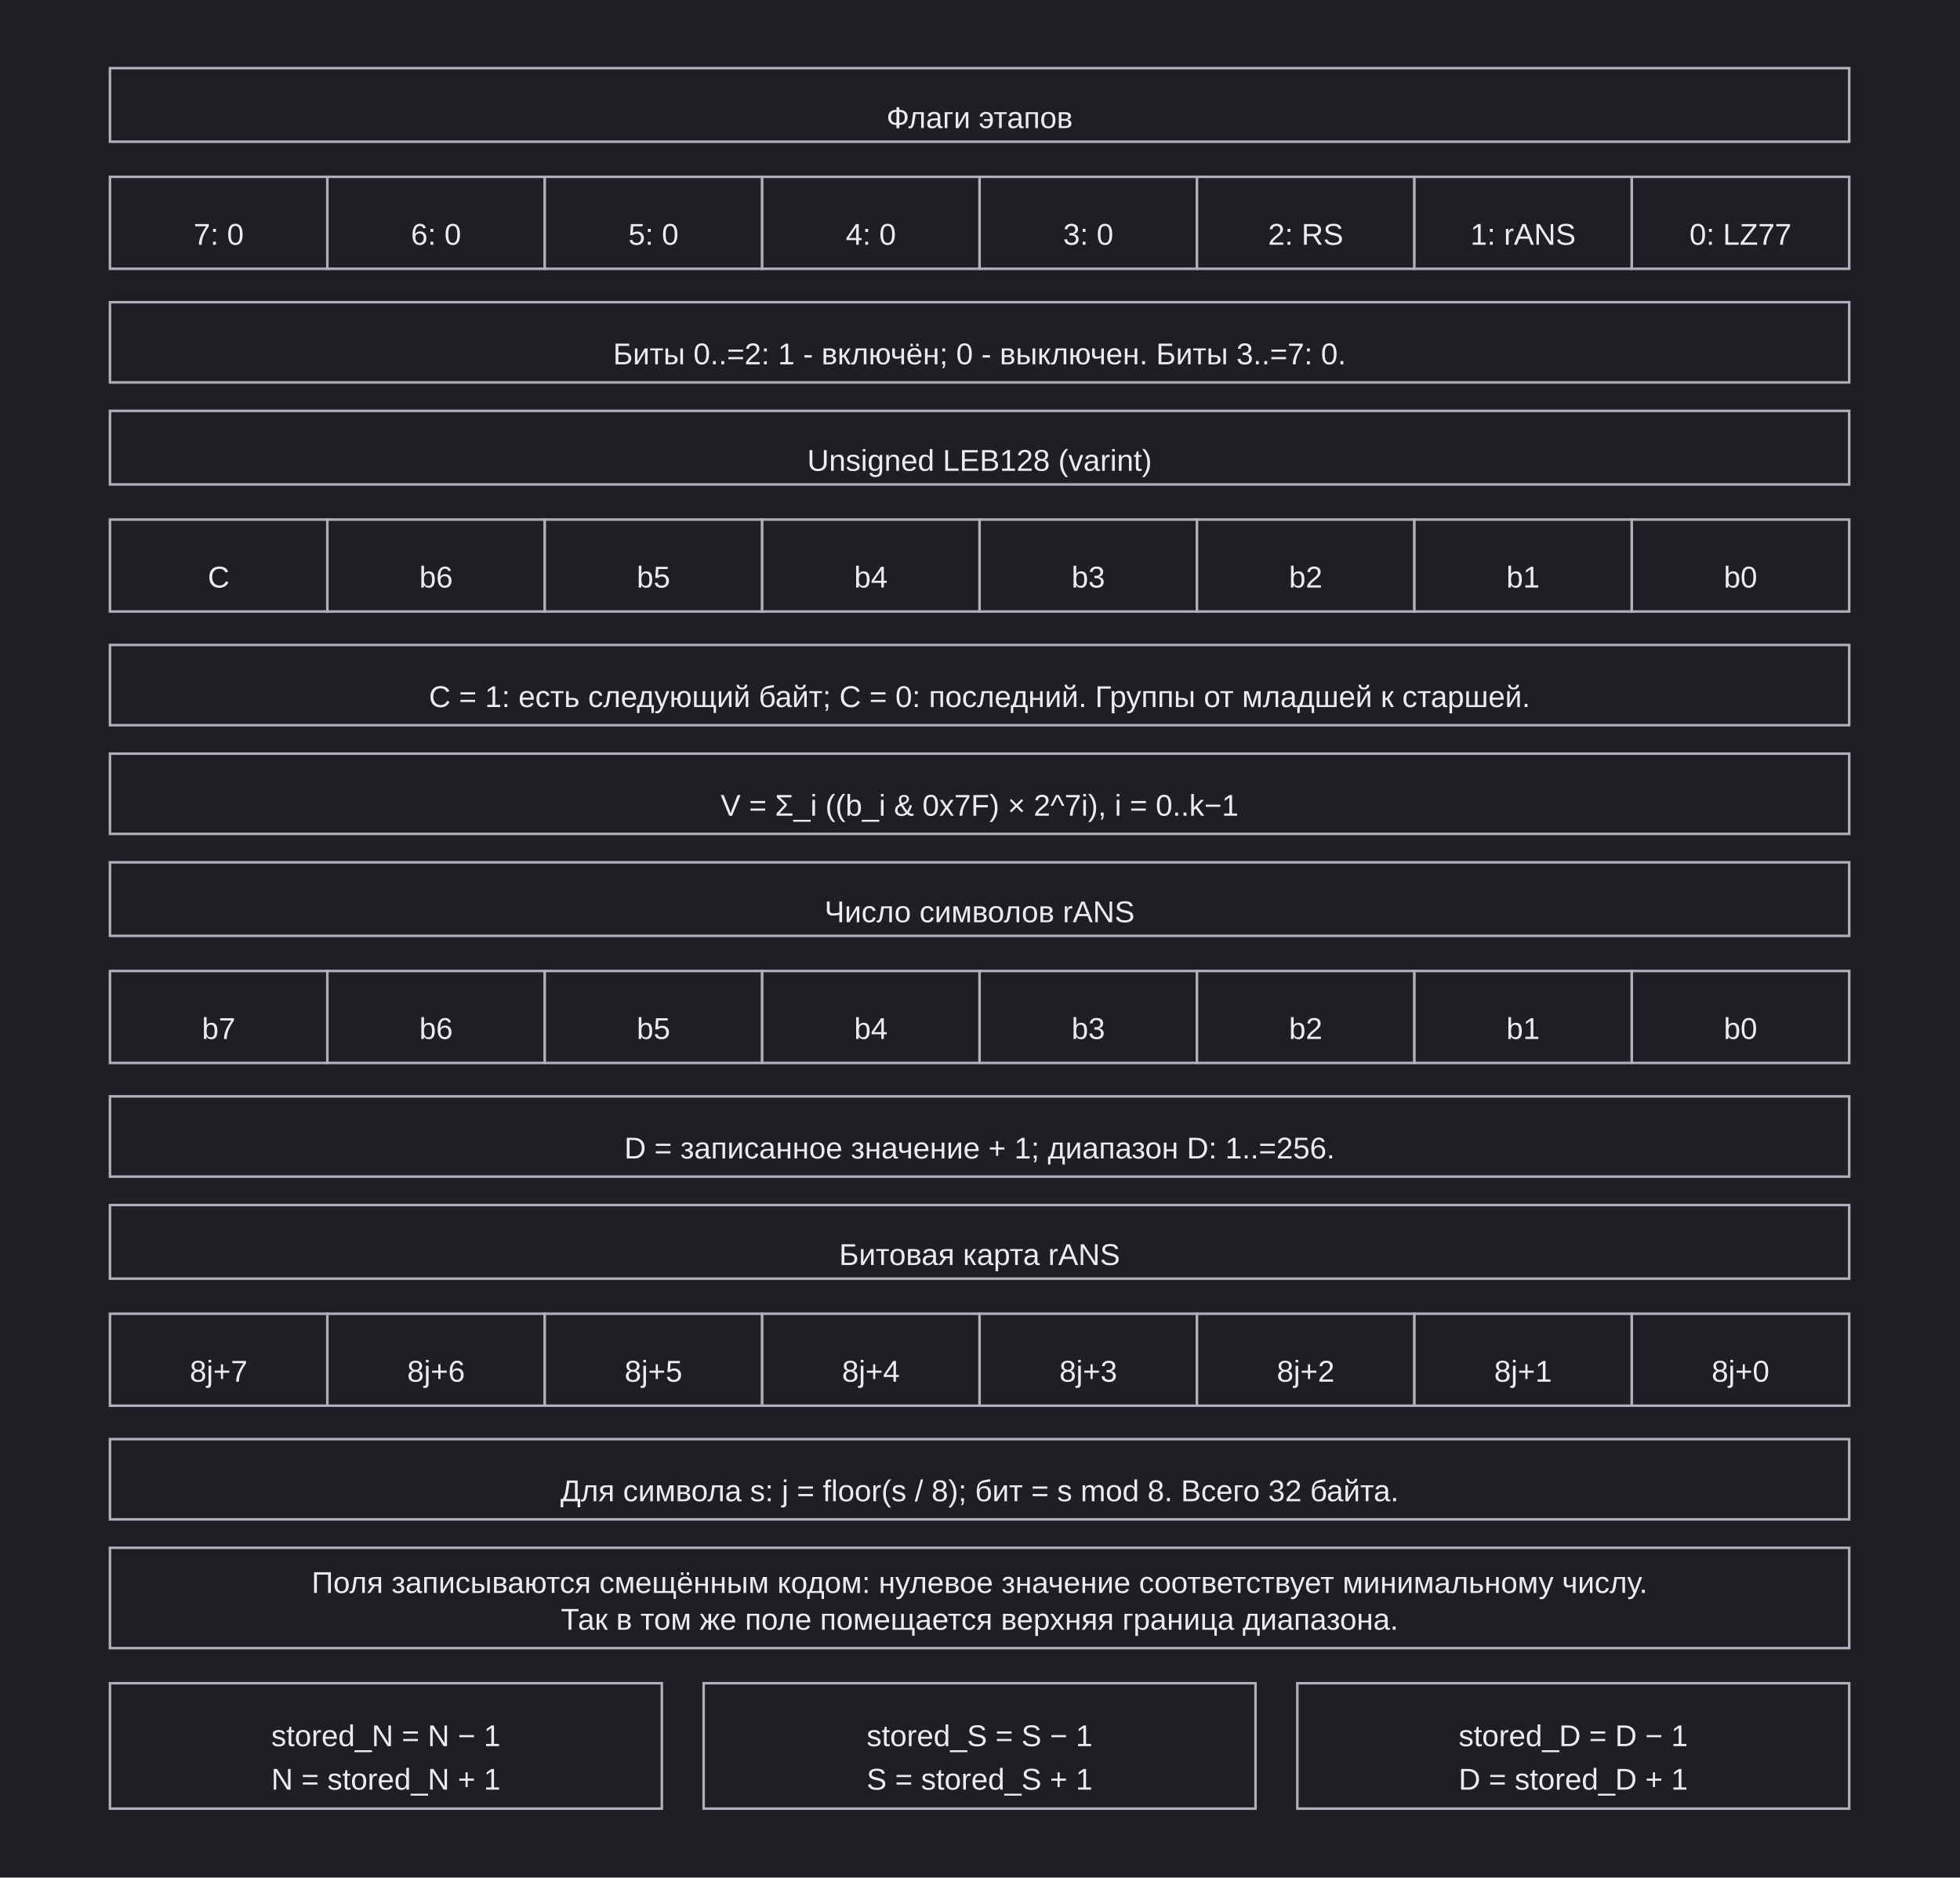
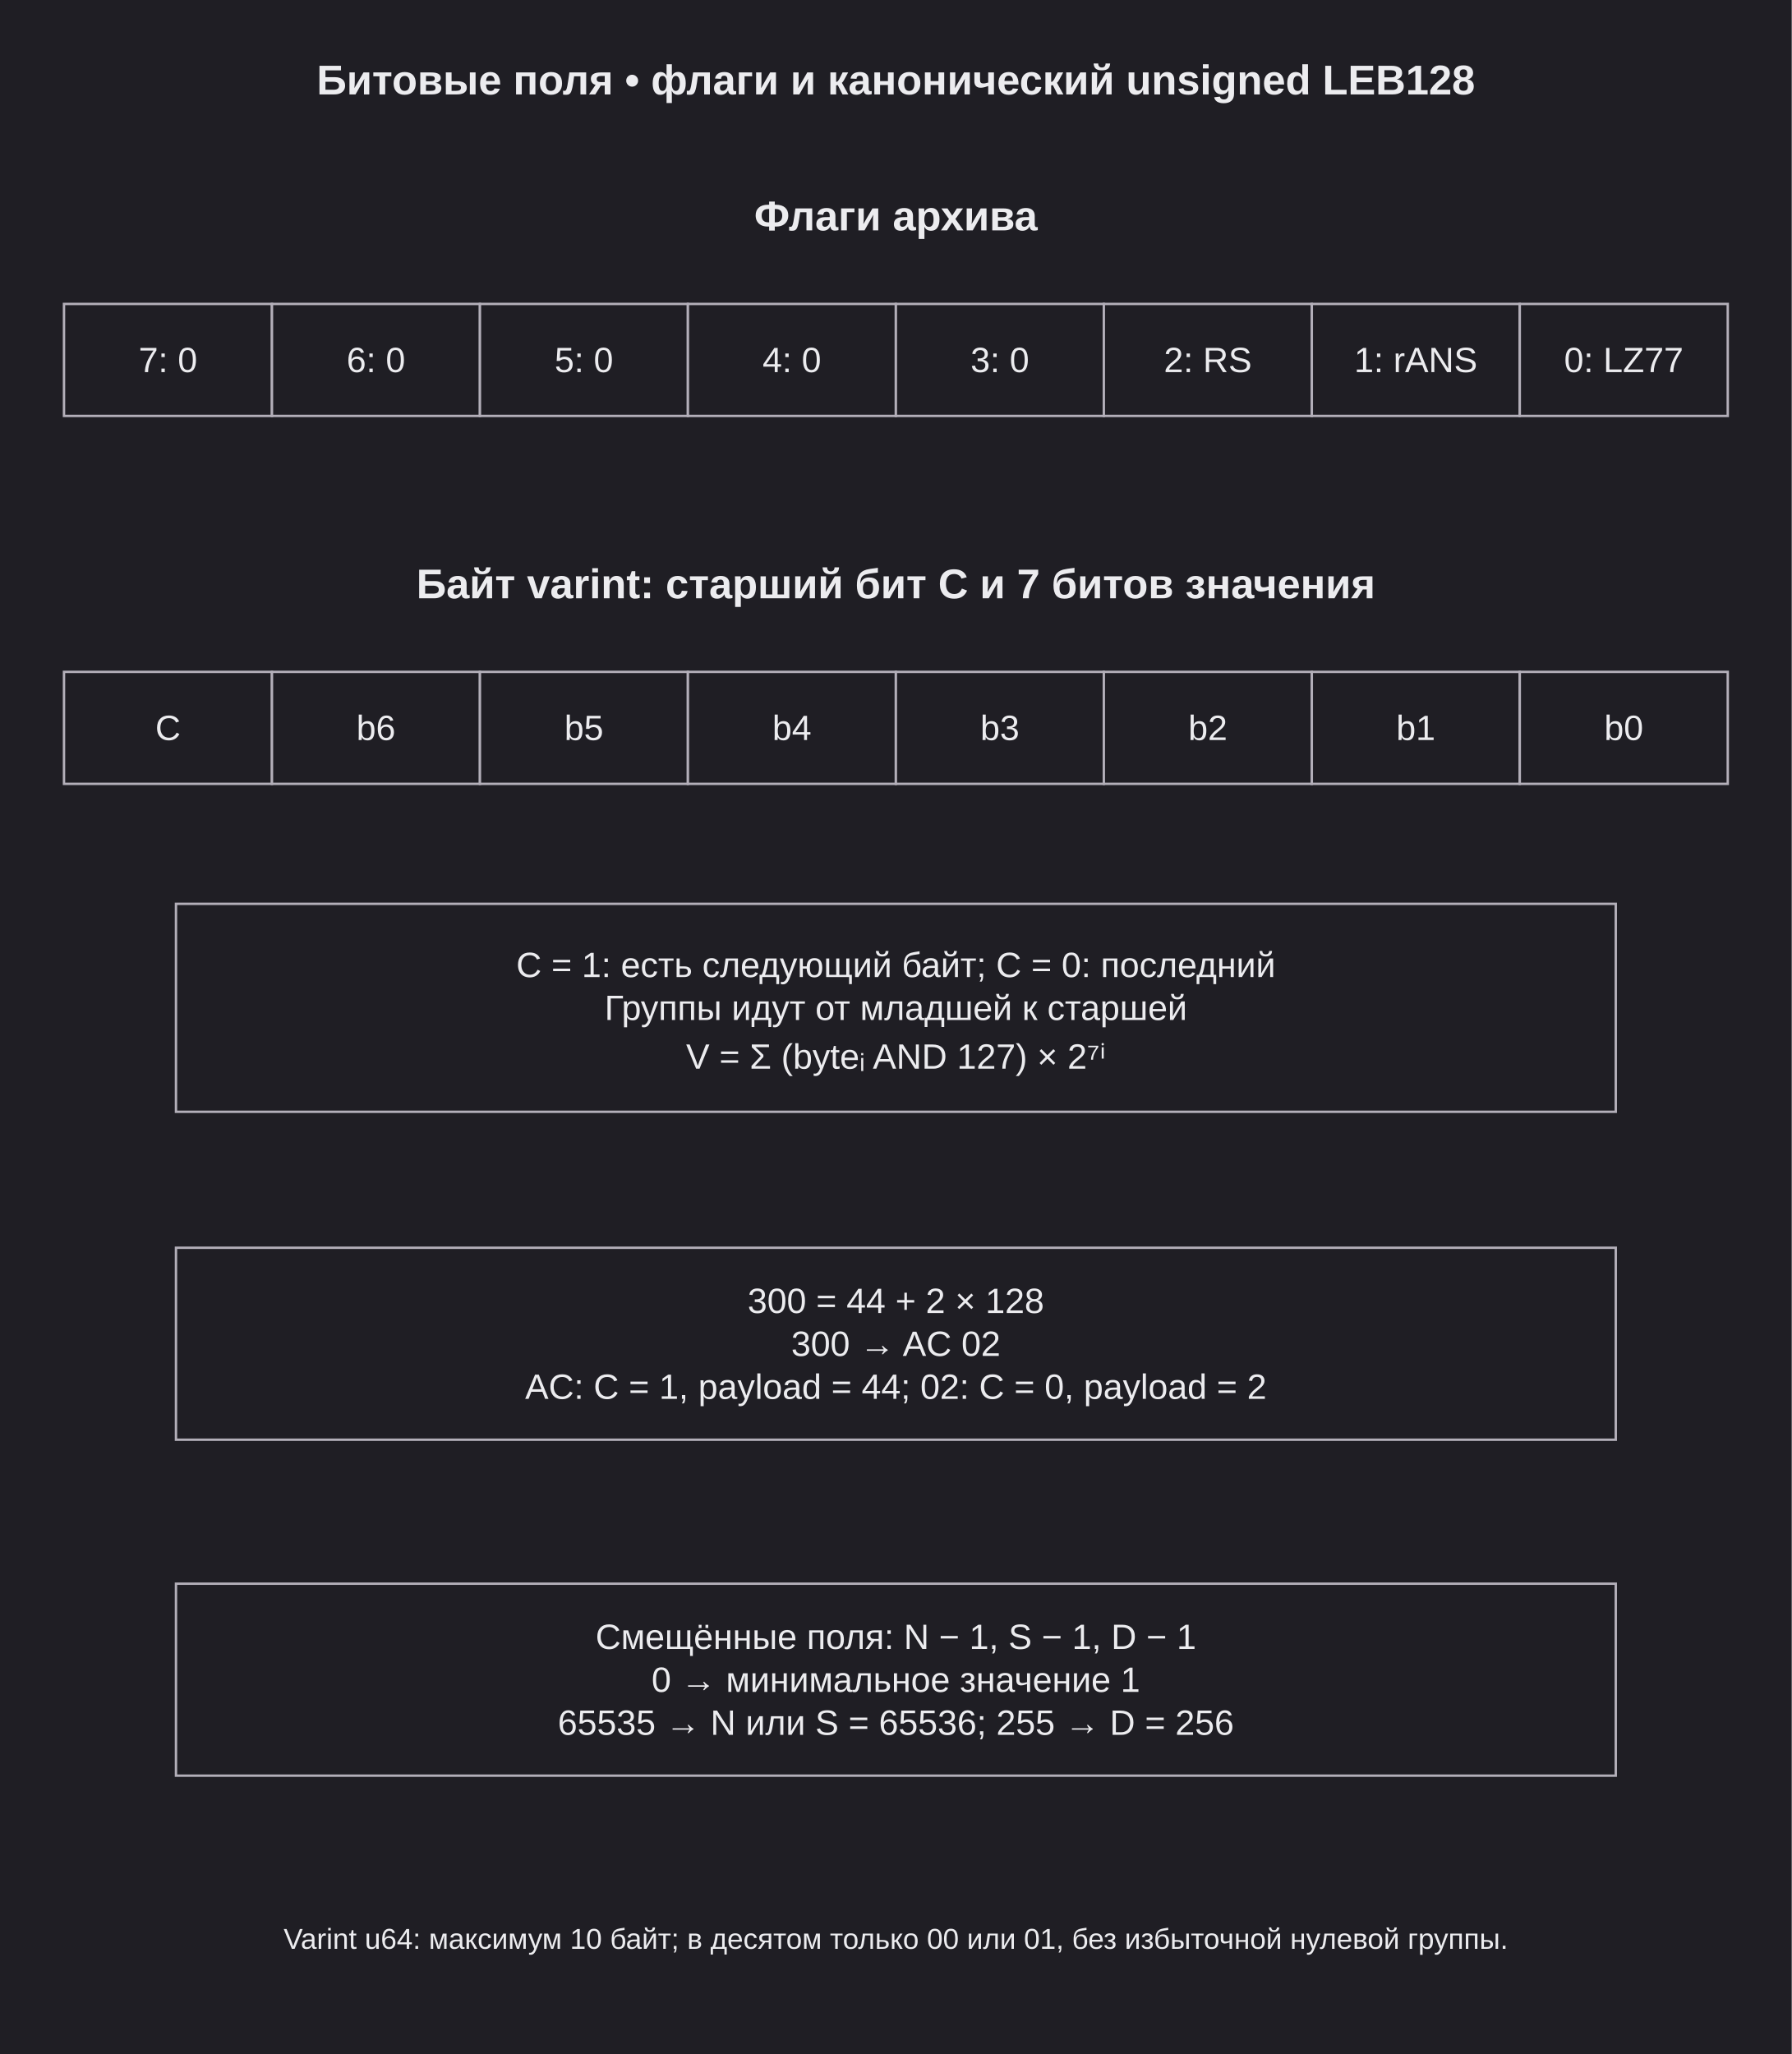
- <svg xmlns="http://www.w3.org/2000/svg" width="1172" height="1123" viewBox="0 0 1172 1123">
-   <defs />
+ <svg xmlns="http://www.w3.org/2000/svg" width="1120" height="1284" viewBox="0 0 1120 1284" role="img">
+   <defs>
+     <marker id="arrow" viewBox="0 0 10 10" refX="10" refY="5" markerWidth="8" markerHeight="8" orient="auto-start-reverse">
+       <path d="M 0 0 L 10 5 L 0 10 Z" fill="#b3afb9" />
+     </marker>
+   </defs>
  <rect width="100%" height="100%" fill="#1f1e24" />
-   <rect x="65.75" y="40.75" width="1040" height="44" fill="#1f1e24" stroke="#b3afb9" stroke-width="1.5" pointer-events="none" />
-   <rect x="65.75" y="105.75" width="130" height="55" fill="#1f1e24" stroke="#b3afb9" stroke-width="1.5" pointer-events="none" />
-   <rect x="195.75" y="105.75" width="130" height="55" fill="#1f1e24" stroke="#b3afb9" stroke-width="1.5" pointer-events="none" />
-   <rect x="325.75" y="105.75" width="130" height="55" fill="#1f1e24" stroke="#b3afb9" stroke-width="1.5" pointer-events="none" />
-   <rect x="455.75" y="105.75" width="130" height="55" fill="#1f1e24" stroke="#b3afb9" stroke-width="1.5" pointer-events="none" />
-   <rect x="585.75" y="105.75" width="130" height="55" fill="#1f1e24" stroke="#b3afb9" stroke-width="1.5" pointer-events="none" />
-   <rect x="715.75" y="105.75" width="130" height="55" fill="#1f1e24" stroke="#b3afb9" stroke-width="1.5" pointer-events="none" />
-   <rect x="845.75" y="105.75" width="130" height="55" fill="#1f1e24" stroke="#b3afb9" stroke-width="1.5" pointer-events="none" />
-   <rect x="975.75" y="105.75" width="130" height="55" fill="#1f1e24" stroke="#b3afb9" stroke-width="1.5" pointer-events="none" />
-   <rect x="65.75" y="180.75" width="1040" height="48" fill="#1f1e24" stroke="#b3afb9" stroke-width="1.5" pointer-events="none" />
-   <rect x="65.75" y="245.75" width="1040" height="44" fill="#1f1e24" stroke="#b3afb9" stroke-width="1.5" pointer-events="none" />
-   <rect x="65.75" y="310.75" width="130" height="55" fill="#1f1e24" stroke="#b3afb9" stroke-width="1.5" pointer-events="none" />
-   <rect x="195.75" y="310.75" width="130" height="55" fill="#1f1e24" stroke="#b3afb9" stroke-width="1.5" pointer-events="none" />
-   <rect x="325.75" y="310.75" width="130" height="55" fill="#1f1e24" stroke="#b3afb9" stroke-width="1.5" pointer-events="none" />
-   <rect x="455.75" y="310.75" width="130" height="55" fill="#1f1e24" stroke="#b3afb9" stroke-width="1.5" pointer-events="none" />
-   <rect x="585.75" y="310.75" width="130" height="55" fill="#1f1e24" stroke="#b3afb9" stroke-width="1.5" pointer-events="none" />
-   <rect x="715.75" y="310.75" width="130" height="55" fill="#1f1e24" stroke="#b3afb9" stroke-width="1.5" pointer-events="none" />
-   <rect x="845.75" y="310.75" width="130" height="55" fill="#1f1e24" stroke="#b3afb9" stroke-width="1.5" pointer-events="none" />
-   <rect x="975.75" y="310.75" width="130" height="55" fill="#1f1e24" stroke="#b3afb9" stroke-width="1.5" pointer-events="none" />
-   <rect x="65.75" y="385.75" width="1040" height="48" fill="#1f1e24" stroke="#b3afb9" stroke-width="1.5" pointer-events="none" />
-   <rect x="65.75" y="450.75" width="1040" height="48" fill="#1f1e24" stroke="#b3afb9" stroke-width="1.5" pointer-events="none" />
-   <rect x="65.75" y="515.75" width="1040" height="44" fill="#1f1e24" stroke="#b3afb9" stroke-width="1.5" pointer-events="none" />
-   <rect x="65.75" y="580.75" width="130" height="55" fill="#1f1e24" stroke="#b3afb9" stroke-width="1.5" pointer-events="none" />
-   <rect x="195.75" y="580.75" width="130" height="55" fill="#1f1e24" stroke="#b3afb9" stroke-width="1.5" pointer-events="none" />
-   <rect x="325.75" y="580.75" width="130" height="55" fill="#1f1e24" stroke="#b3afb9" stroke-width="1.5" pointer-events="none" />
-   <rect x="455.75" y="580.75" width="130" height="55" fill="#1f1e24" stroke="#b3afb9" stroke-width="1.5" pointer-events="none" />
-   <rect x="585.75" y="580.75" width="130" height="55" fill="#1f1e24" stroke="#b3afb9" stroke-width="1.5" pointer-events="none" />
-   <rect x="715.75" y="580.75" width="130" height="55" fill="#1f1e24" stroke="#b3afb9" stroke-width="1.5" pointer-events="none" />
-   <rect x="845.75" y="580.75" width="130" height="55" fill="#1f1e24" stroke="#b3afb9" stroke-width="1.5" pointer-events="none" />
-   <rect x="975.75" y="580.75" width="130" height="55" fill="#1f1e24" stroke="#b3afb9" stroke-width="1.5" pointer-events="none" />
-   <rect x="65.75" y="655.75" width="1040" height="48" fill="#1f1e24" stroke="#b3afb9" stroke-width="1.5" pointer-events="none" />
-   <rect x="65.75" y="720.75" width="1040" height="44" fill="#1f1e24" stroke="#b3afb9" stroke-width="1.5" pointer-events="none" />
-   <rect x="65.75" y="785.75" width="130" height="55" fill="#1f1e24" stroke="#b3afb9" stroke-width="1.5" pointer-events="none" />
-   <rect x="195.75" y="785.75" width="130" height="55" fill="#1f1e24" stroke="#b3afb9" stroke-width="1.5" pointer-events="none" />
-   <rect x="325.75" y="785.75" width="130" height="55" fill="#1f1e24" stroke="#b3afb9" stroke-width="1.5" pointer-events="none" />
-   <rect x="455.75" y="785.75" width="130" height="55" fill="#1f1e24" stroke="#b3afb9" stroke-width="1.5" pointer-events="none" />
-   <rect x="585.75" y="785.75" width="130" height="55" fill="#1f1e24" stroke="#b3afb9" stroke-width="1.5" pointer-events="none" />
-   <rect x="715.75" y="785.75" width="130" height="55" fill="#1f1e24" stroke="#b3afb9" stroke-width="1.5" pointer-events="none" />
-   <rect x="845.75" y="785.75" width="130" height="55" fill="#1f1e24" stroke="#b3afb9" stroke-width="1.5" pointer-events="none" />
-   <rect x="975.75" y="785.75" width="130" height="55" fill="#1f1e24" stroke="#b3afb9" stroke-width="1.5" pointer-events="none" />
-   <rect x="65.75" y="860.75" width="1040" height="48" fill="#1f1e24" stroke="#b3afb9" stroke-width="1.5" pointer-events="none" />
-   <rect x="65.75" y="925.75" width="1040" height="60" fill="#1f1e24" stroke="#b3afb9" stroke-width="1.5" pointer-events="none" />
-   <rect x="65.75" y="1006.75" width="330" height="75" fill="#1f1e24" stroke="#b3afb9" stroke-width="1.5" pointer-events="none" />
-   <rect x="420.75" y="1006.75" width="330" height="75" fill="#1f1e24" stroke="#b3afb9" stroke-width="1.5" pointer-events="none" />
-   <rect x="775.75" y="1006.75" width="330" height="75" fill="#1f1e24" stroke="#b3afb9" stroke-width="1.5" pointer-events="none" />
-   <g fill="#ececef" font-family="Arial" pointer-events="none" text-anchor="middle" font-size="18px">
-     <text x="585.75" y="76.6">Флаги этапов</text>
-   </g>
-   <g fill="#ececef" font-family="Arial" pointer-events="none" text-anchor="middle" font-size="18px">
-     <text x="130.75" y="146.4">7: 0</text>
-   </g>
-   <g fill="#ececef" font-family="Arial" pointer-events="none" text-anchor="middle" font-size="18px">
-     <text x="260.75" y="146.4">6: 0</text>
-   </g>
-   <g fill="#ececef" font-family="Arial" pointer-events="none" text-anchor="middle" font-size="18px">
-     <text x="390.75" y="146.4">5: 0</text>
-   </g>
-   <g fill="#ececef" font-family="Arial" pointer-events="none" text-anchor="middle" font-size="18px">
-     <text x="520.75" y="146.4">4: 0</text>
-   </g>
-   <g fill="#ececef" font-family="Arial" pointer-events="none" text-anchor="middle" font-size="18px">
-     <text x="650.75" y="146.4">3: 0</text>
-   </g>
-   <g fill="#ececef" font-family="Arial" pointer-events="none" text-anchor="middle" font-size="18px">
-     <text x="780.75" y="146.4">2: RS</text>
-   </g>
-   <g fill="#ececef" font-family="Arial" pointer-events="none" text-anchor="middle" font-size="18px">
-     <text x="910.75" y="146.4">1: rANS</text>
-   </g>
-   <g fill="#ececef" font-family="Arial" pointer-events="none" text-anchor="middle" font-size="18px">
-     <text x="1040.75" y="146.4">0: LZ77</text>
-   </g>
-   <g fill="#ececef" font-family="Arial" pointer-events="none" text-anchor="middle" font-size="18px">
-     <text x="585.75" y="217.9">Биты 0..=2: 1 - включён; 0 - выключен. Биты 3..=7: 0.</text>
-   </g>
-   <g fill="#ececef" font-family="Arial" pointer-events="none" text-anchor="middle" font-size="18px">
-     <text x="585.75" y="281.6">Unsigned LEB128 (varint)</text>
-   </g>
-   <g fill="#ececef" font-family="Arial" pointer-events="none" text-anchor="middle" font-size="18px">
-     <text x="130.75" y="351.4">C</text>
-   </g>
-   <g fill="#ececef" font-family="Arial" pointer-events="none" text-anchor="middle" font-size="18px">
-     <text x="260.75" y="351.4">b6</text>
-   </g>
-   <g fill="#ececef" font-family="Arial" pointer-events="none" text-anchor="middle" font-size="18px">
-     <text x="390.75" y="351.4">b5</text>
-   </g>
-   <g fill="#ececef" font-family="Arial" pointer-events="none" text-anchor="middle" font-size="18px">
-     <text x="520.75" y="351.4">b4</text>
-   </g>
-   <g fill="#ececef" font-family="Arial" pointer-events="none" text-anchor="middle" font-size="18px">
-     <text x="650.75" y="351.4">b3</text>
-   </g>
-   <g fill="#ececef" font-family="Arial" pointer-events="none" text-anchor="middle" font-size="18px">
-     <text x="780.75" y="351.4">b2</text>
-   </g>
-   <g fill="#ececef" font-family="Arial" pointer-events="none" text-anchor="middle" font-size="18px">
-     <text x="910.75" y="351.4">b1</text>
-   </g>
-   <g fill="#ececef" font-family="Arial" pointer-events="none" text-anchor="middle" font-size="18px">
-     <text x="1040.75" y="351.4">b0</text>
-   </g>
-   <g fill="#ececef" font-family="Arial" pointer-events="none" text-anchor="middle" font-size="18px">
-     <text x="585.75" y="422.9">C = 1: есть следующий байт; C = 0: последний. Группы от младшей к старшей.</text>
-   </g>
-   <g fill="#ececef" font-family="Arial" pointer-events="none" text-anchor="middle" font-size="18px">
-     <text x="585.75" y="487.9">V = Σ_i ((b_i &amp; 0x7F) × 2^7i), i = 0..k−1</text>
-   </g>
-   <g fill="#ececef" font-family="Arial" pointer-events="none" text-anchor="middle" font-size="18px">
-     <text x="585.75" y="551.6">Число символов rANS</text>
-   </g>
-   <g fill="#ececef" font-family="Arial" pointer-events="none" text-anchor="middle" font-size="18px">
-     <text x="130.75" y="621.4">b7</text>
-   </g>
-   <g fill="#ececef" font-family="Arial" pointer-events="none" text-anchor="middle" font-size="18px">
-     <text x="260.75" y="621.4">b6</text>
-   </g>
-   <g fill="#ececef" font-family="Arial" pointer-events="none" text-anchor="middle" font-size="18px">
-     <text x="390.75" y="621.4">b5</text>
-   </g>
-   <g fill="#ececef" font-family="Arial" pointer-events="none" text-anchor="middle" font-size="18px">
-     <text x="520.75" y="621.4">b4</text>
-   </g>
-   <g fill="#ececef" font-family="Arial" pointer-events="none" text-anchor="middle" font-size="18px">
-     <text x="650.75" y="621.4">b3</text>
-   </g>
-   <g fill="#ececef" font-family="Arial" pointer-events="none" text-anchor="middle" font-size="18px">
-     <text x="780.75" y="621.4">b2</text>
-   </g>
-   <g fill="#ececef" font-family="Arial" pointer-events="none" text-anchor="middle" font-size="18px">
-     <text x="910.75" y="621.4">b1</text>
-   </g>
-   <g fill="#ececef" font-family="Arial" pointer-events="none" text-anchor="middle" font-size="18px">
-     <text x="1040.75" y="621.4">b0</text>
-   </g>
-   <g fill="#ececef" font-family="Arial" pointer-events="none" text-anchor="middle" font-size="18px">
-     <text x="585.75" y="692.9">D = записанное значение + 1; диапазон D: 1..=256.</text>
-   </g>
-   <g fill="#ececef" font-family="Arial" pointer-events="none" text-anchor="middle" font-size="18px">
-     <text x="585.75" y="756.6">Битовая карта rANS</text>
-   </g>
-   <g fill="#ececef" font-family="Arial" pointer-events="none" text-anchor="middle" font-size="18px">
-     <text x="130.75" y="826.4">8j+7</text>
-   </g>
-   <g fill="#ececef" font-family="Arial" pointer-events="none" text-anchor="middle" font-size="18px">
-     <text x="260.75" y="826.4">8j+6</text>
-   </g>
-   <g fill="#ececef" font-family="Arial" pointer-events="none" text-anchor="middle" font-size="18px">
-     <text x="390.75" y="826.4">8j+5</text>
-   </g>
-   <g fill="#ececef" font-family="Arial" pointer-events="none" text-anchor="middle" font-size="18px">
-     <text x="520.75" y="826.4">8j+4</text>
-   </g>
-   <g fill="#ececef" font-family="Arial" pointer-events="none" text-anchor="middle" font-size="18px">
-     <text x="650.75" y="826.4">8j+3</text>
-   </g>
-   <g fill="#ececef" font-family="Arial" pointer-events="none" text-anchor="middle" font-size="18px">
-     <text x="780.75" y="826.4">8j+2</text>
-   </g>
-   <g fill="#ececef" font-family="Arial" pointer-events="none" text-anchor="middle" font-size="18px">
-     <text x="910.75" y="826.4">8j+1</text>
-   </g>
-   <g fill="#ececef" font-family="Arial" pointer-events="none" text-anchor="middle" font-size="18px">
-     <text x="1040.75" y="826.4">8j+0</text>
-   </g>
-   <g fill="#ececef" font-family="Arial" pointer-events="none" text-anchor="middle" font-size="18px">
-     <text x="585.75" y="897.9">Для символа s: j = floor(s / 8); бит = s mod 8. Всего 32 байта.</text>
-   </g>
-   <g fill="#ececef" font-family="Arial" pointer-events="none" text-anchor="middle" font-size="18px">
-     <text x="585.75" y="952.75">Поля записываются смещённым кодом: нулевое значение соответствует минимальному числу.</text>
-     <text x="585.75" y="974.75">Так в том же поле помещается верхняя граница диапазона.</text>
-   </g>
-   <g fill="#ececef" font-family="Arial" pointer-events="none" text-anchor="middle" font-size="18px">
-     <text x="230.75" y="1044.4">stored_N = N − 1</text>
-   </g>
-   <g fill="#ececef" font-family="Arial" pointer-events="none" text-anchor="middle" font-size="18px">
-     <text x="230.75" y="1070.4">N = stored_N + 1</text>
-   </g>
-   <g fill="#ececef" font-family="Arial" pointer-events="none" text-anchor="middle" font-size="18px">
-     <text x="585.75" y="1044.4">stored_S = S − 1</text>
-   </g>
-   <g fill="#ececef" font-family="Arial" pointer-events="none" text-anchor="middle" font-size="18px">
-     <text x="585.75" y="1070.4">S = stored_S + 1</text>
-   </g>
-   <g fill="#ececef" font-family="Arial" pointer-events="none" text-anchor="middle" font-size="18px">
-     <text x="940.75" y="1044.4">stored_D = D − 1</text>
-   </g>
-   <g fill="#ececef" font-family="Arial" pointer-events="none" text-anchor="middle" font-size="18px">
-     <text x="940.75" y="1070.4">D = stored_D + 1</text>
-   </g>
+   <text x="560" y="50" text-anchor="middle" dominant-baseline="central" font-family="Arial, sans-serif" font-size="26" fill="#ececef" font-weight="700">Битовые поля • флаги и канонический unsigned LEB128</text>
+   <text x="560" y="135" text-anchor="middle" dominant-baseline="central" font-family="Arial, sans-serif" font-size="26" fill="#ececef" font-weight="700">Флаги архива</text>
+   <rect x="40" y="190" width="130" height="70" fill="#1f1e24" stroke="#b3afb9" stroke-width="1.5" />
+   <text x="105" y="225" text-anchor="middle" dominant-baseline="central" font-family="Arial, sans-serif" font-size="22" fill="#ececef">7: 0</text>
+   <rect x="170" y="190" width="130" height="70" fill="#1f1e24" stroke="#b3afb9" stroke-width="1.5" />
+   <text x="235" y="225" text-anchor="middle" dominant-baseline="central" font-family="Arial, sans-serif" font-size="22" fill="#ececef">6: 0</text>
+   <rect x="300" y="190" width="130" height="70" fill="#1f1e24" stroke="#b3afb9" stroke-width="1.5" />
+   <text x="365" y="225" text-anchor="middle" dominant-baseline="central" font-family="Arial, sans-serif" font-size="22" fill="#ececef">5: 0</text>
+   <rect x="430" y="190" width="130" height="70" fill="#1f1e24" stroke="#b3afb9" stroke-width="1.5" />
+   <text x="495" y="225" text-anchor="middle" dominant-baseline="central" font-family="Arial, sans-serif" font-size="22" fill="#ececef">4: 0</text>
+   <rect x="560" y="190" width="130" height="70" fill="#1f1e24" stroke="#b3afb9" stroke-width="1.5" />
+   <text x="625" y="225" text-anchor="middle" dominant-baseline="central" font-family="Arial, sans-serif" font-size="22" fill="#ececef">3: 0</text>
+   <rect x="690" y="190" width="130" height="70" fill="#1f1e24" stroke="#b3afb9" stroke-width="1.5" />
+   <text x="755" y="225" text-anchor="middle" dominant-baseline="central" font-family="Arial, sans-serif" font-size="22" fill="#ececef">2: RS</text>
+   <rect x="820" y="190" width="130" height="70" fill="#1f1e24" stroke="#b3afb9" stroke-width="1.5" />
+   <text x="885" y="225" text-anchor="middle" dominant-baseline="central" font-family="Arial, sans-serif" font-size="22" fill="#ececef">1: rANS</text>
+   <rect x="950" y="190" width="130" height="70" fill="#1f1e24" stroke="#b3afb9" stroke-width="1.5" />
+   <text x="1015" y="225" text-anchor="middle" dominant-baseline="central" font-family="Arial, sans-serif" font-size="22" fill="#ececef">0: LZ77</text>
+   <text x="560" y="365" text-anchor="middle" dominant-baseline="central" font-family="Arial, sans-serif" font-size="26" fill="#ececef" font-weight="700">Байт varint: старший бит C и 7 битов значения</text>
+   <rect x="40" y="420" width="130" height="70" fill="#1f1e24" stroke="#b3afb9" stroke-width="1.5" />
+   <text x="105" y="455" text-anchor="middle" dominant-baseline="central" font-family="Arial, sans-serif" font-size="22" fill="#ececef">C</text>
+   <rect x="170" y="420" width="130" height="70" fill="#1f1e24" stroke="#b3afb9" stroke-width="1.5" />
+   <text x="235" y="455" text-anchor="middle" dominant-baseline="central" font-family="Arial, sans-serif" font-size="22" fill="#ececef">b6</text>
+   <rect x="300" y="420" width="130" height="70" fill="#1f1e24" stroke="#b3afb9" stroke-width="1.5" />
+   <text x="365" y="455" text-anchor="middle" dominant-baseline="central" font-family="Arial, sans-serif" font-size="22" fill="#ececef">b5</text>
+   <rect x="430" y="420" width="130" height="70" fill="#1f1e24" stroke="#b3afb9" stroke-width="1.5" />
+   <text x="495" y="455" text-anchor="middle" dominant-baseline="central" font-family="Arial, sans-serif" font-size="22" fill="#ececef">b4</text>
+   <rect x="560" y="420" width="130" height="70" fill="#1f1e24" stroke="#b3afb9" stroke-width="1.5" />
+   <text x="625" y="455" text-anchor="middle" dominant-baseline="central" font-family="Arial, sans-serif" font-size="22" fill="#ececef">b3</text>
+   <rect x="690" y="420" width="130" height="70" fill="#1f1e24" stroke="#b3afb9" stroke-width="1.5" />
+   <text x="755" y="455" text-anchor="middle" dominant-baseline="central" font-family="Arial, sans-serif" font-size="22" fill="#ececef">b2</text>
+   <rect x="820" y="420" width="130" height="70" fill="#1f1e24" stroke="#b3afb9" stroke-width="1.5" />
+   <text x="885" y="455" text-anchor="middle" dominant-baseline="central" font-family="Arial, sans-serif" font-size="22" fill="#ececef">b1</text>
+   <rect x="950" y="420" width="130" height="70" fill="#1f1e24" stroke="#b3afb9" stroke-width="1.5" />
+   <text x="1015" y="455" text-anchor="middle" dominant-baseline="central" font-family="Arial, sans-serif" font-size="22" fill="#ececef">b0</text>
+   <rect x="110" y="565" width="900" height="130" fill="#1f1e24" stroke="#b3afb9" stroke-width="1.5" />
+   <text x="560" y="603.16" text-anchor="middle" dominant-baseline="central" font-family="Arial, sans-serif" font-size="22" fill="#ececef">C = 1: есть следующий байт; C = 0: последний</text>
+   <text x="560" y="630" text-anchor="middle" dominant-baseline="central" font-family="Arial, sans-serif" font-size="22" fill="#ececef">Группы идут от младшей к старшей</text>
+   <text x="560" y="656.84" text-anchor="middle" dominant-baseline="central" font-family="Arial, sans-serif" font-size="22" fill="#ececef">V = Σ (byteᵢ AND 127) × 2⁷ⁱ</text>
+   <rect x="110" y="780" width="900" height="120" fill="#1f1e24" stroke="#b3afb9" stroke-width="1.5" />
+   <text x="560" y="813.16" text-anchor="middle" dominant-baseline="central" font-family="Arial, sans-serif" font-size="22" fill="#ececef">300 = 44 + 2 × 128</text>
+   <text x="560" y="840" text-anchor="middle" dominant-baseline="central" font-family="Arial, sans-serif" font-size="22" fill="#ececef">300 → AC 02</text>
+   <text x="560" y="866.84" text-anchor="middle" dominant-baseline="central" font-family="Arial, sans-serif" font-size="22" fill="#ececef">AC: C = 1, payload = 44; 02: C = 0, payload = 2</text>
+   <rect x="110" y="990" width="900" height="120" fill="#1f1e24" stroke="#b3afb9" stroke-width="1.5" />
+   <text x="560" y="1023.16" text-anchor="middle" dominant-baseline="central" font-family="Arial, sans-serif" font-size="22" fill="#ececef">Смещённые поля: N − 1, S − 1, D − 1</text>
+   <text x="560" y="1050" text-anchor="middle" dominant-baseline="central" font-family="Arial, sans-serif" font-size="22" fill="#ececef">0 → минимальное значение 1</text>
+   <text x="560" y="1076.84" text-anchor="middle" dominant-baseline="central" font-family="Arial, sans-serif" font-size="22" fill="#ececef">65535 → N или S = 65536; 255 → D = 256</text>
+   <text x="560" y="1212" text-anchor="middle" dominant-baseline="central" font-family="Arial, sans-serif" font-size="18" fill="#ececef">Varint u64: максимум 10 байт; в десятом только 00 или 01, без избыточной нулевой группы.</text>
</svg>
